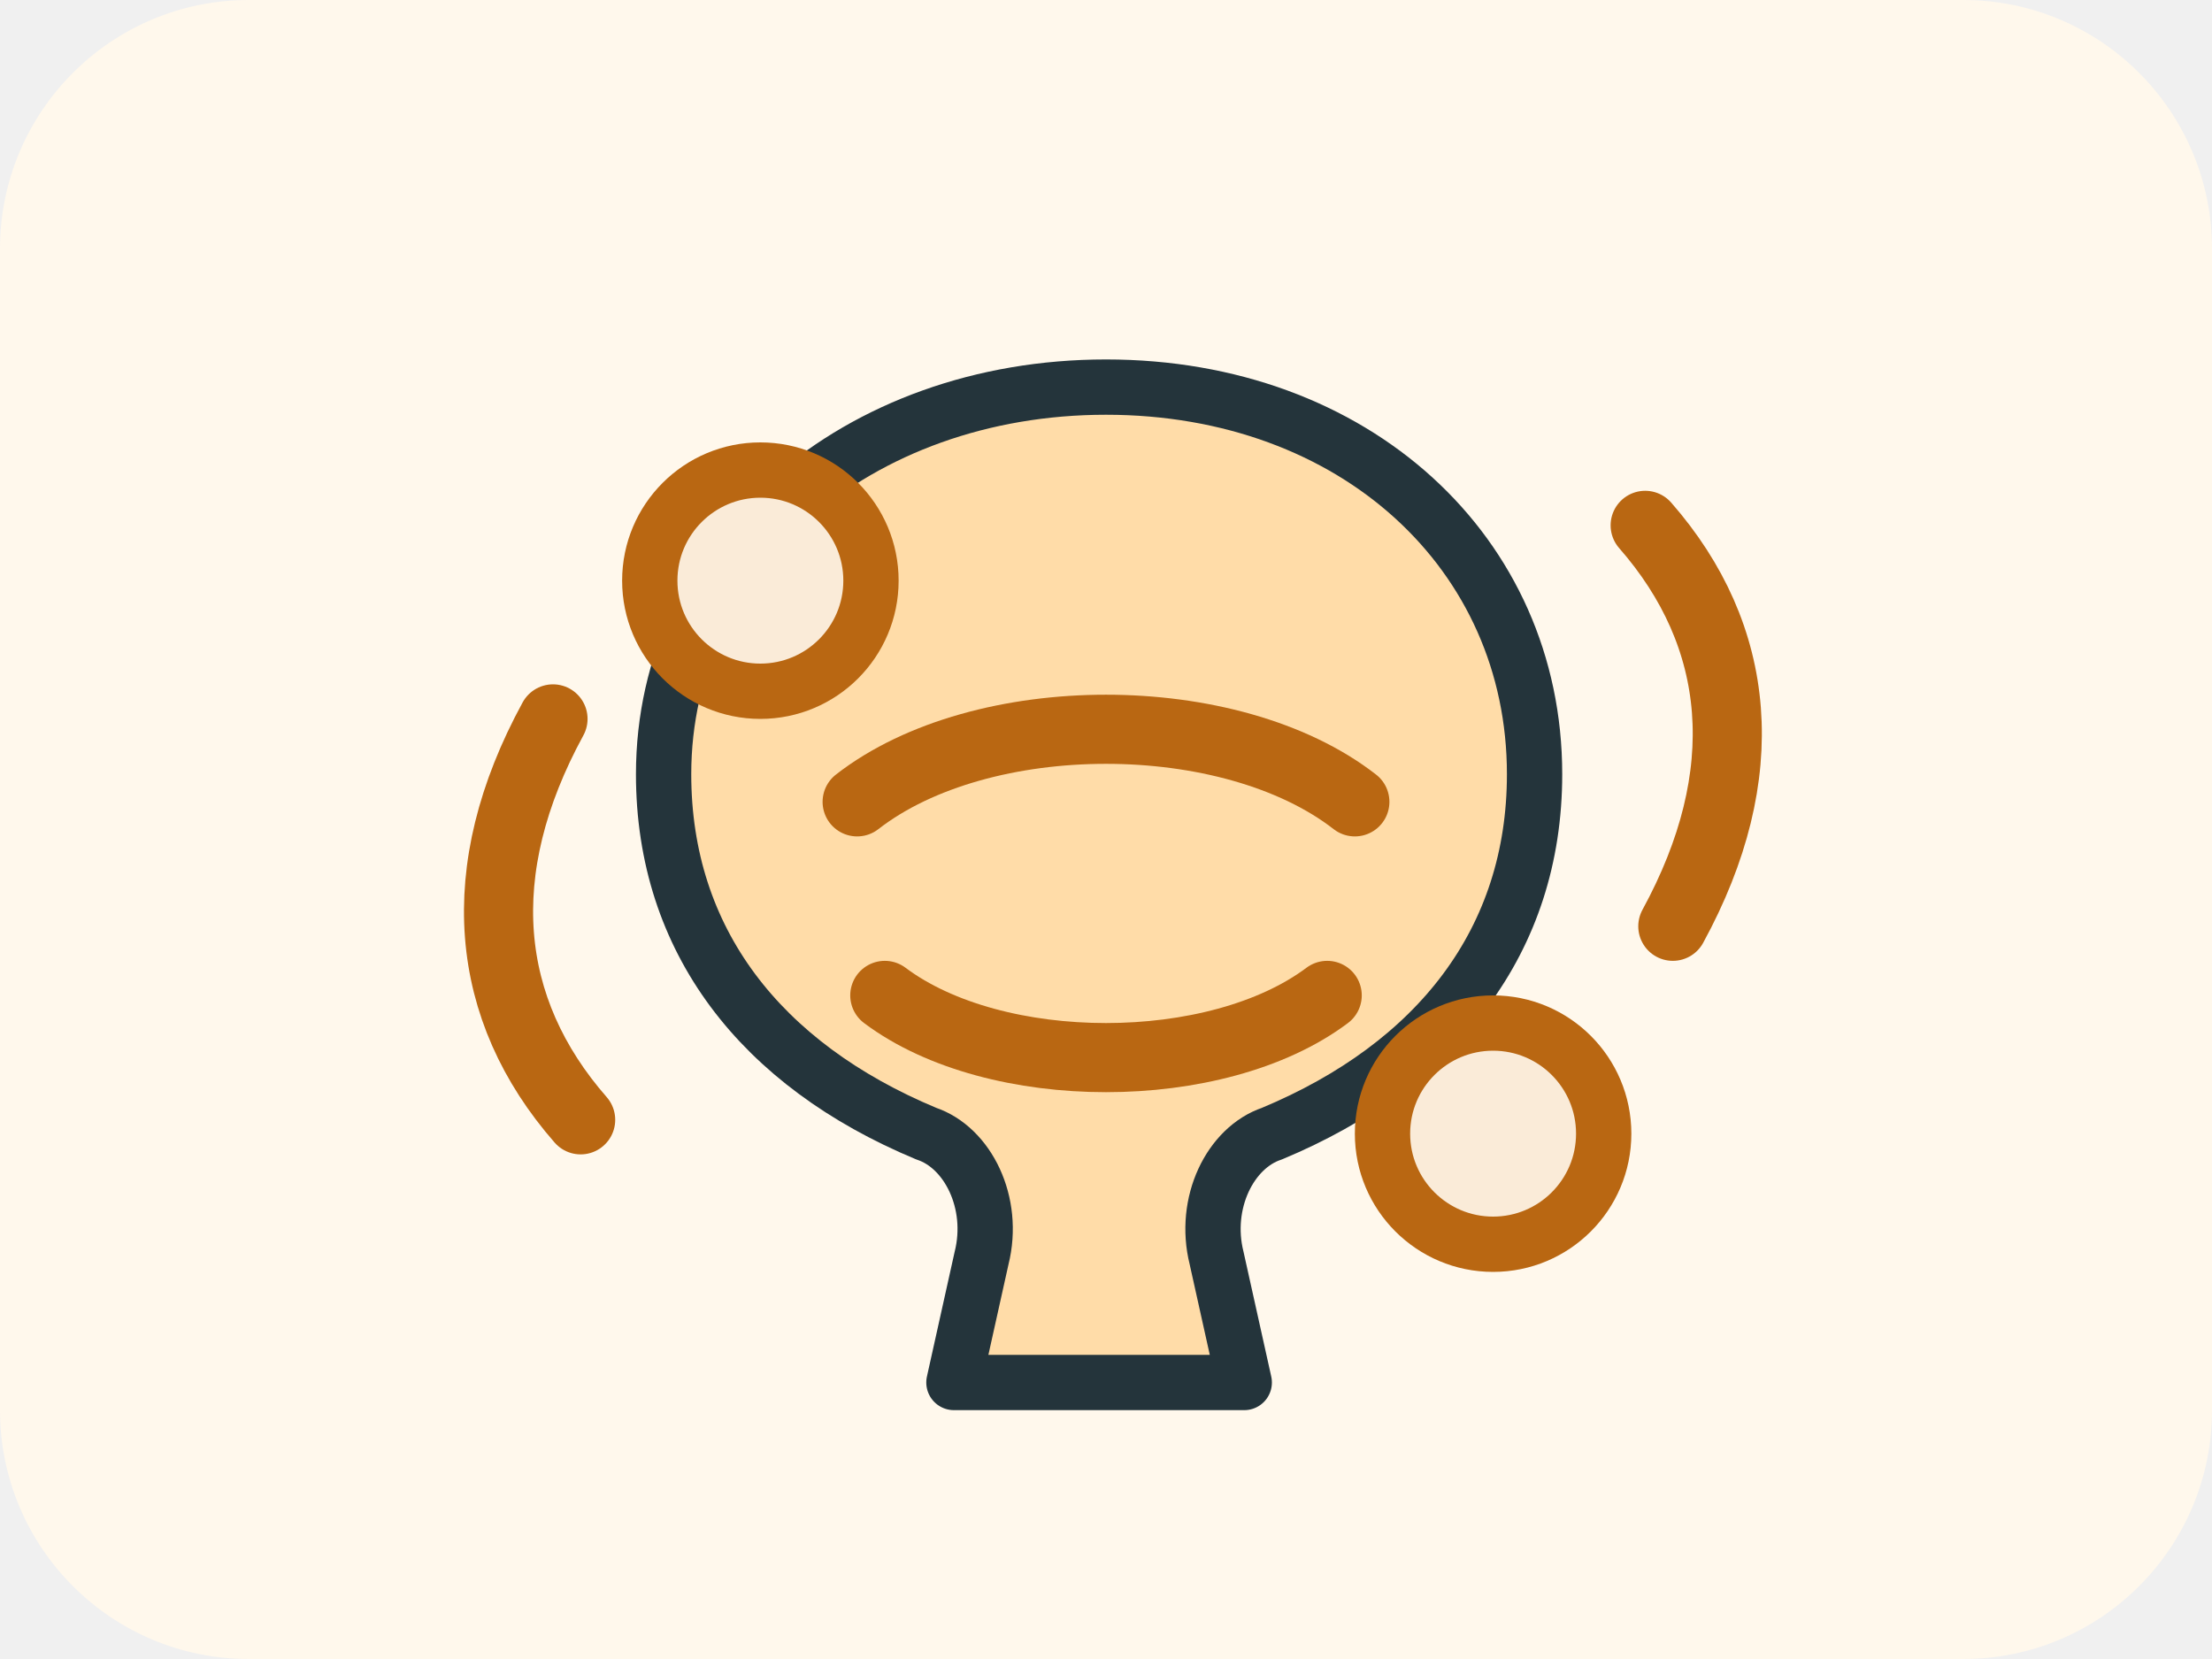
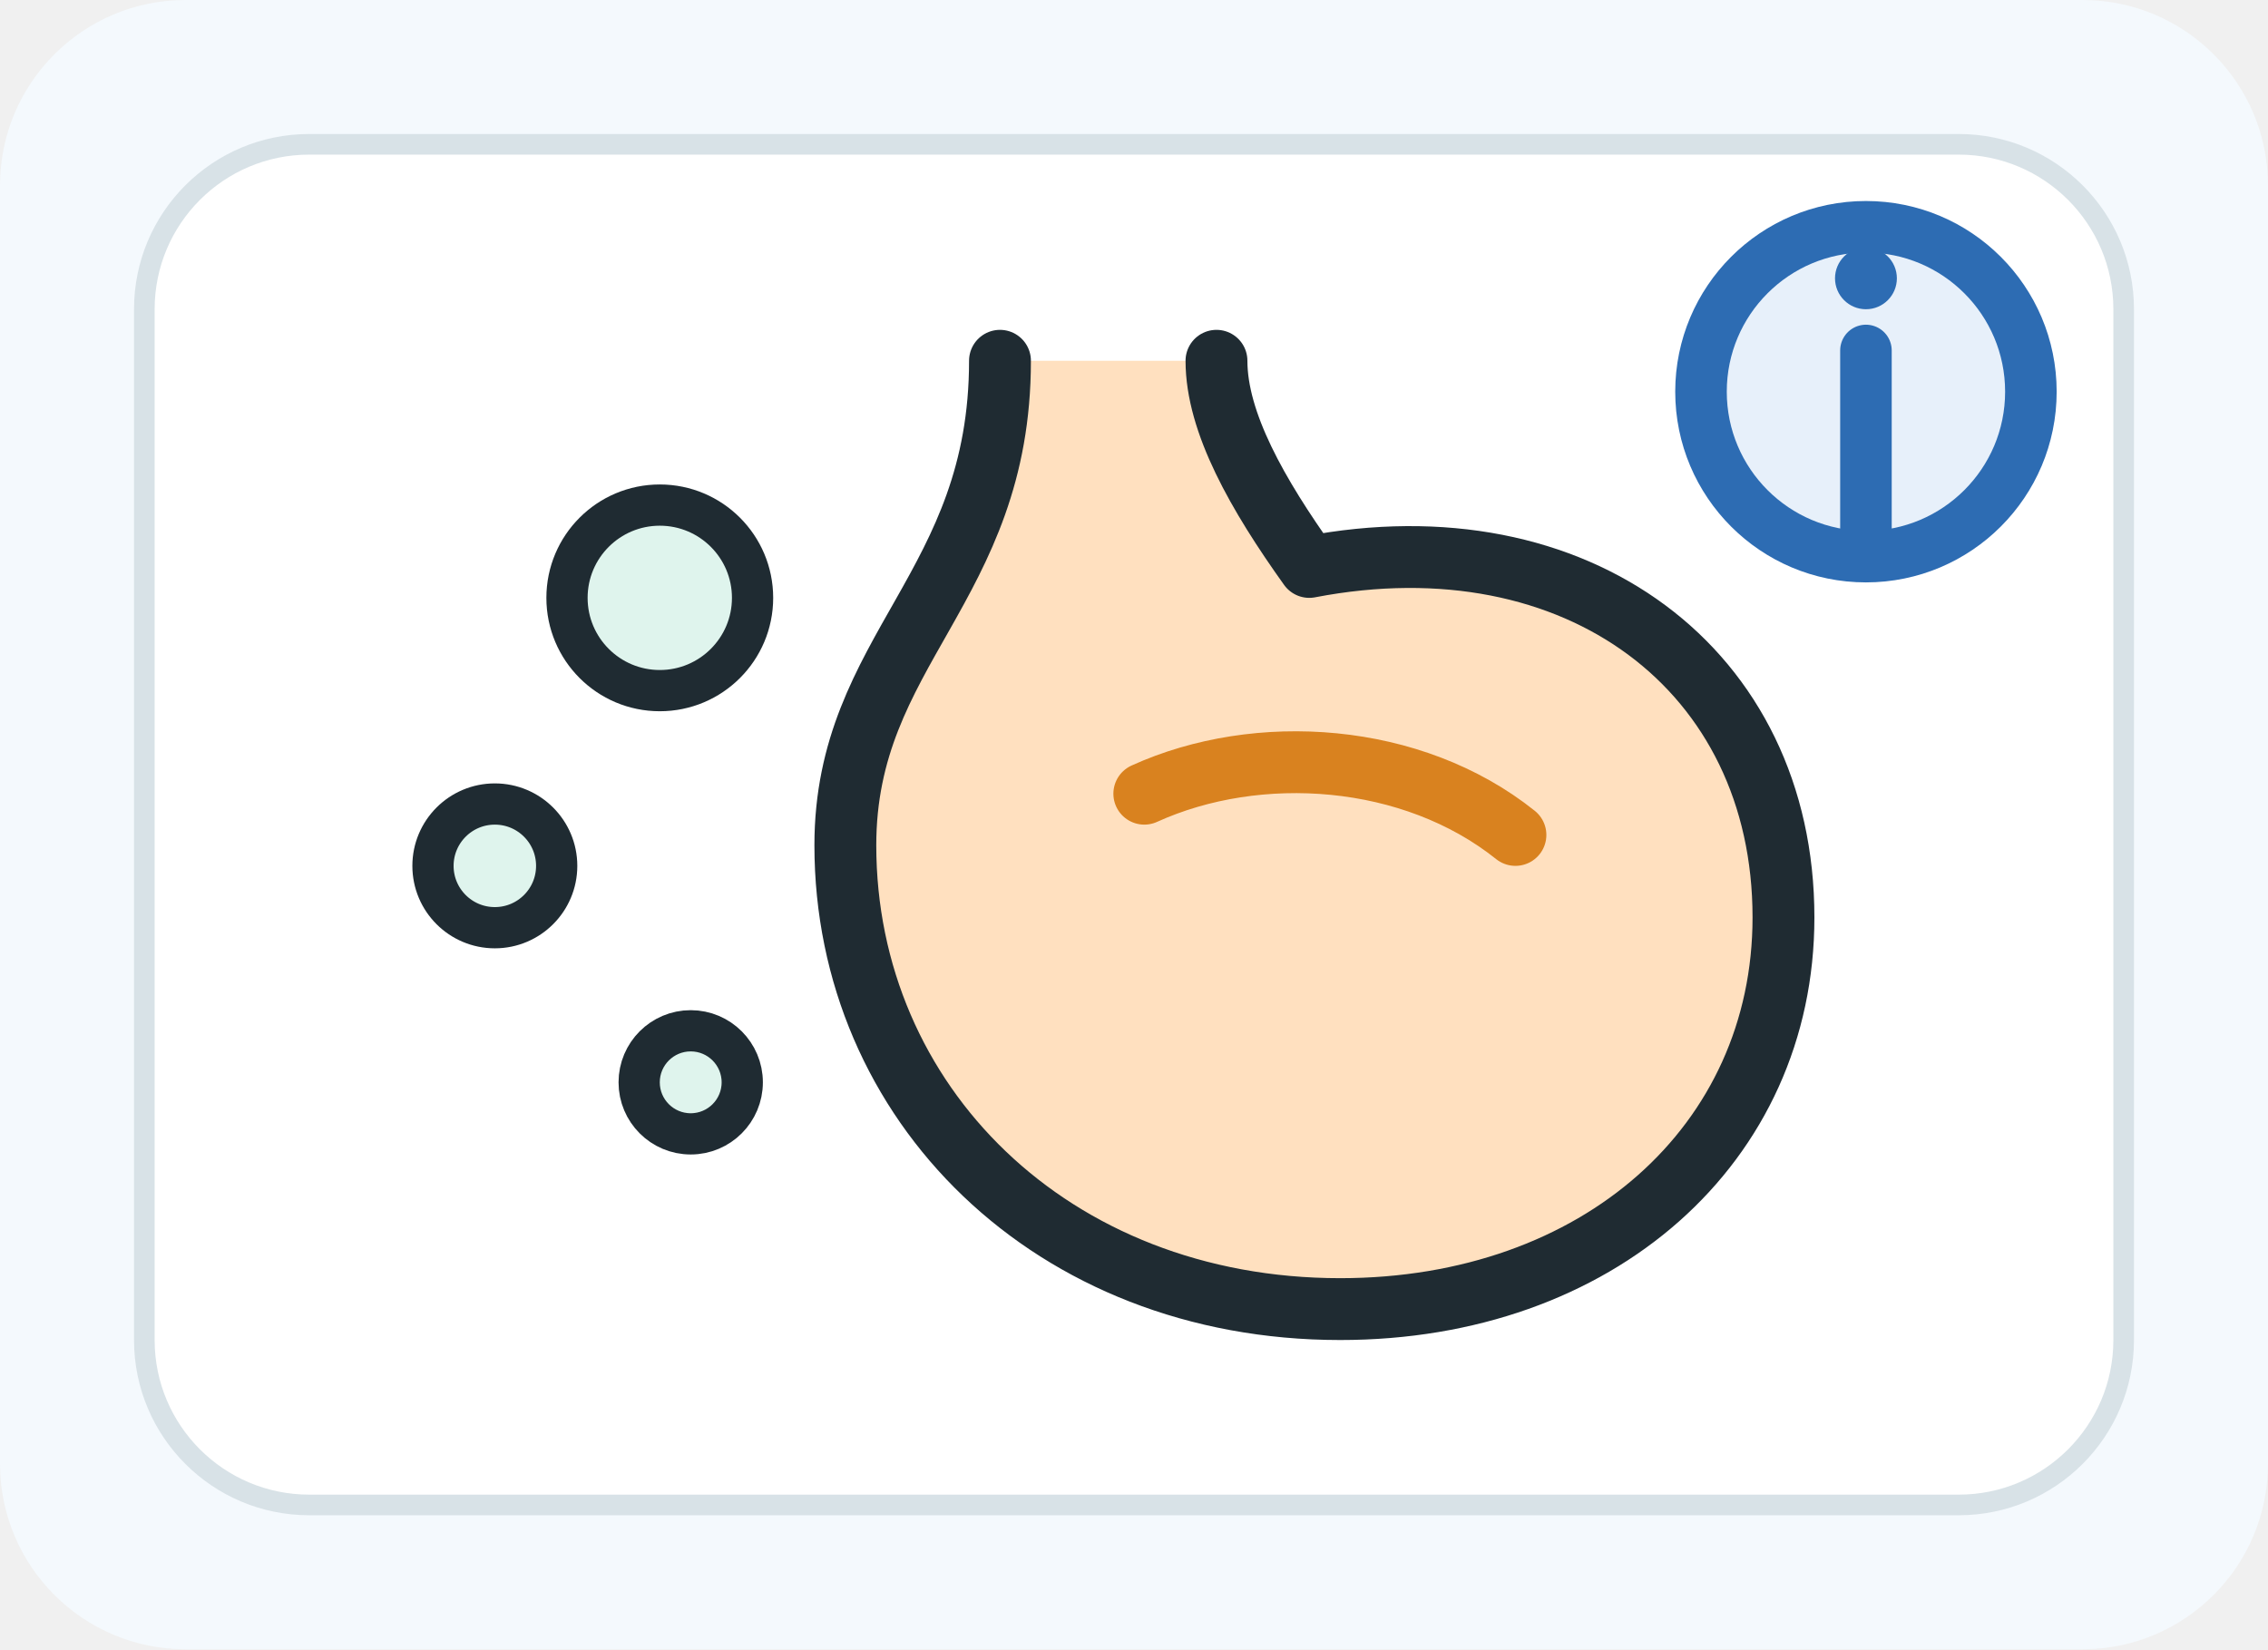
- <svg xmlns="http://www.w3.org/2000/svg" viewBox="0 0 160 120" role="img" aria-label="Digestive discomfort">
-   <rect width="160" height="120" rx="18" fill="#fff8ec" />
-   <path d="M80 28c-18 0-32 12-32 28 0 12 7 21 19 26 3 1 5 5 4 9l-2 9h21l-2-9c-1-4 1-8 4-9 12-5 19-14 19-26 0-16-13-28-31-28z" fill="#ffdca8" stroke="#24343b" stroke-width="4" stroke-linejoin="round" />
-   <path d="M62 58c9-7 27-7 36 0M64 72c8 6 24 6 32 0" fill="none" stroke="#b96712" stroke-width="5" stroke-linecap="round" />
-   <circle cx="55" cy="42" r="8" fill="#faebd8" stroke="#b96712" stroke-width="4" />
-   <circle cx="108" cy="82" r="8" fill="#faebd8" stroke="#b96712" stroke-width="4" />
-   <path d="M42 81c-7-8-8-18-2-29M119 38c7 8 8 18 2 29" fill="none" stroke="#b96712" stroke-width="5" stroke-linecap="round" />
+ <svg xmlns="http://www.w3.org/2000/svg" viewBox="0 0 220 160" role="img" aria-labelledby="title desc">
+   <rect width="220" height="160" rx="18" fill="#f4f9fd" />
+   <rect x="14" y="14" width="192" height="132" rx="16" fill="#ffffff" stroke="#d8e2e7" stroke-width="2" />
+   <path d="M97 35c0 22-15 28-15 47 0 25 20 45 48 45 25 0 43-16 43-38 0-24-20-39-46-34-5-7-9-14-9-20" fill="#ffe0bf" stroke="#1f2b32" stroke-width="6" stroke-linecap="round" stroke-linejoin="round" />
+   <path d="M111 77c11-5 26-4 36 4" fill="none" stroke="#d9821f" stroke-width="6" stroke-linecap="round" />
+   <circle cx="64" cy="58" r="9" fill="#dff4ed" stroke="#1f2b32" stroke-width="4" />
+   <circle cx="48" cy="84" r="6" fill="#dff4ed" stroke="#1f2b32" stroke-width="4" />
+   <circle cx="67" cy="105" r="5" fill="#dff4ed" stroke="#1f2b32" stroke-width="4" />
+   <circle cx="181" cy="38" r="16" fill="#e7f0fa" stroke="#2d6cb3" stroke-width="5" />
+   <path d="M181 34v18" stroke="#2d6cb3" stroke-width="5" stroke-linecap="round" />
+   <circle cx="181" cy="27" r="3" fill="#2d6cb3" />
</svg>
